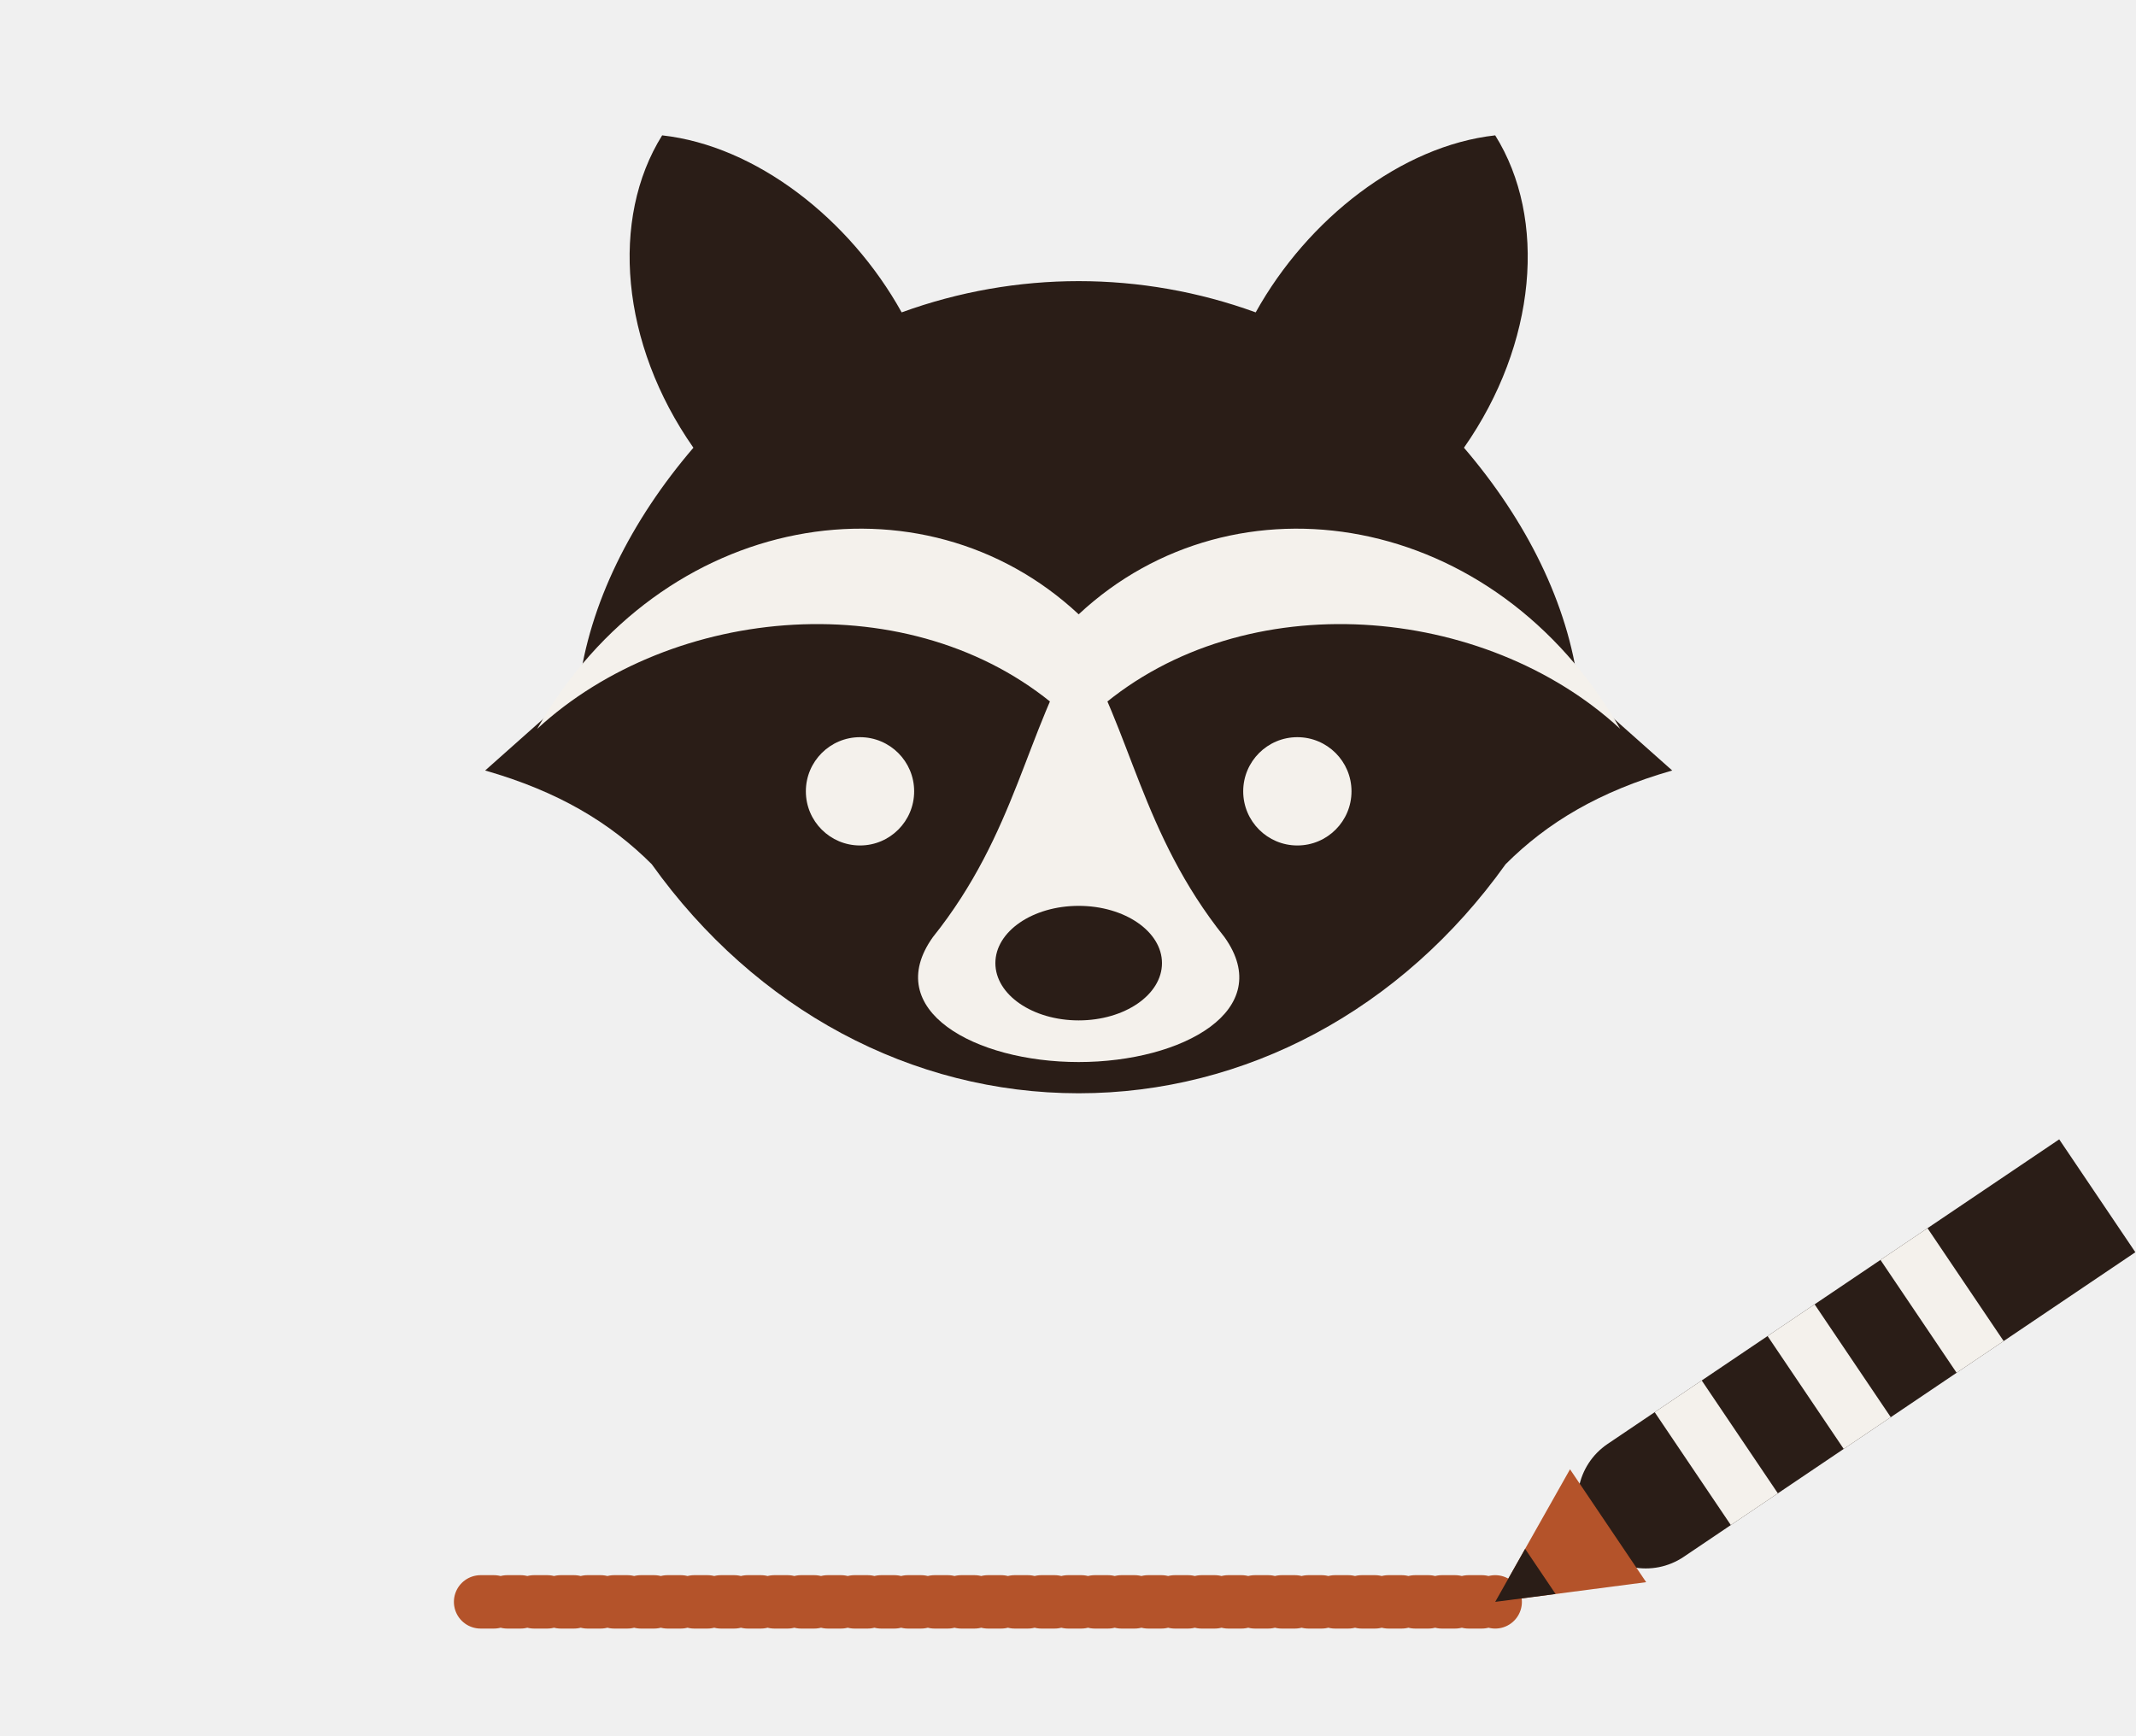
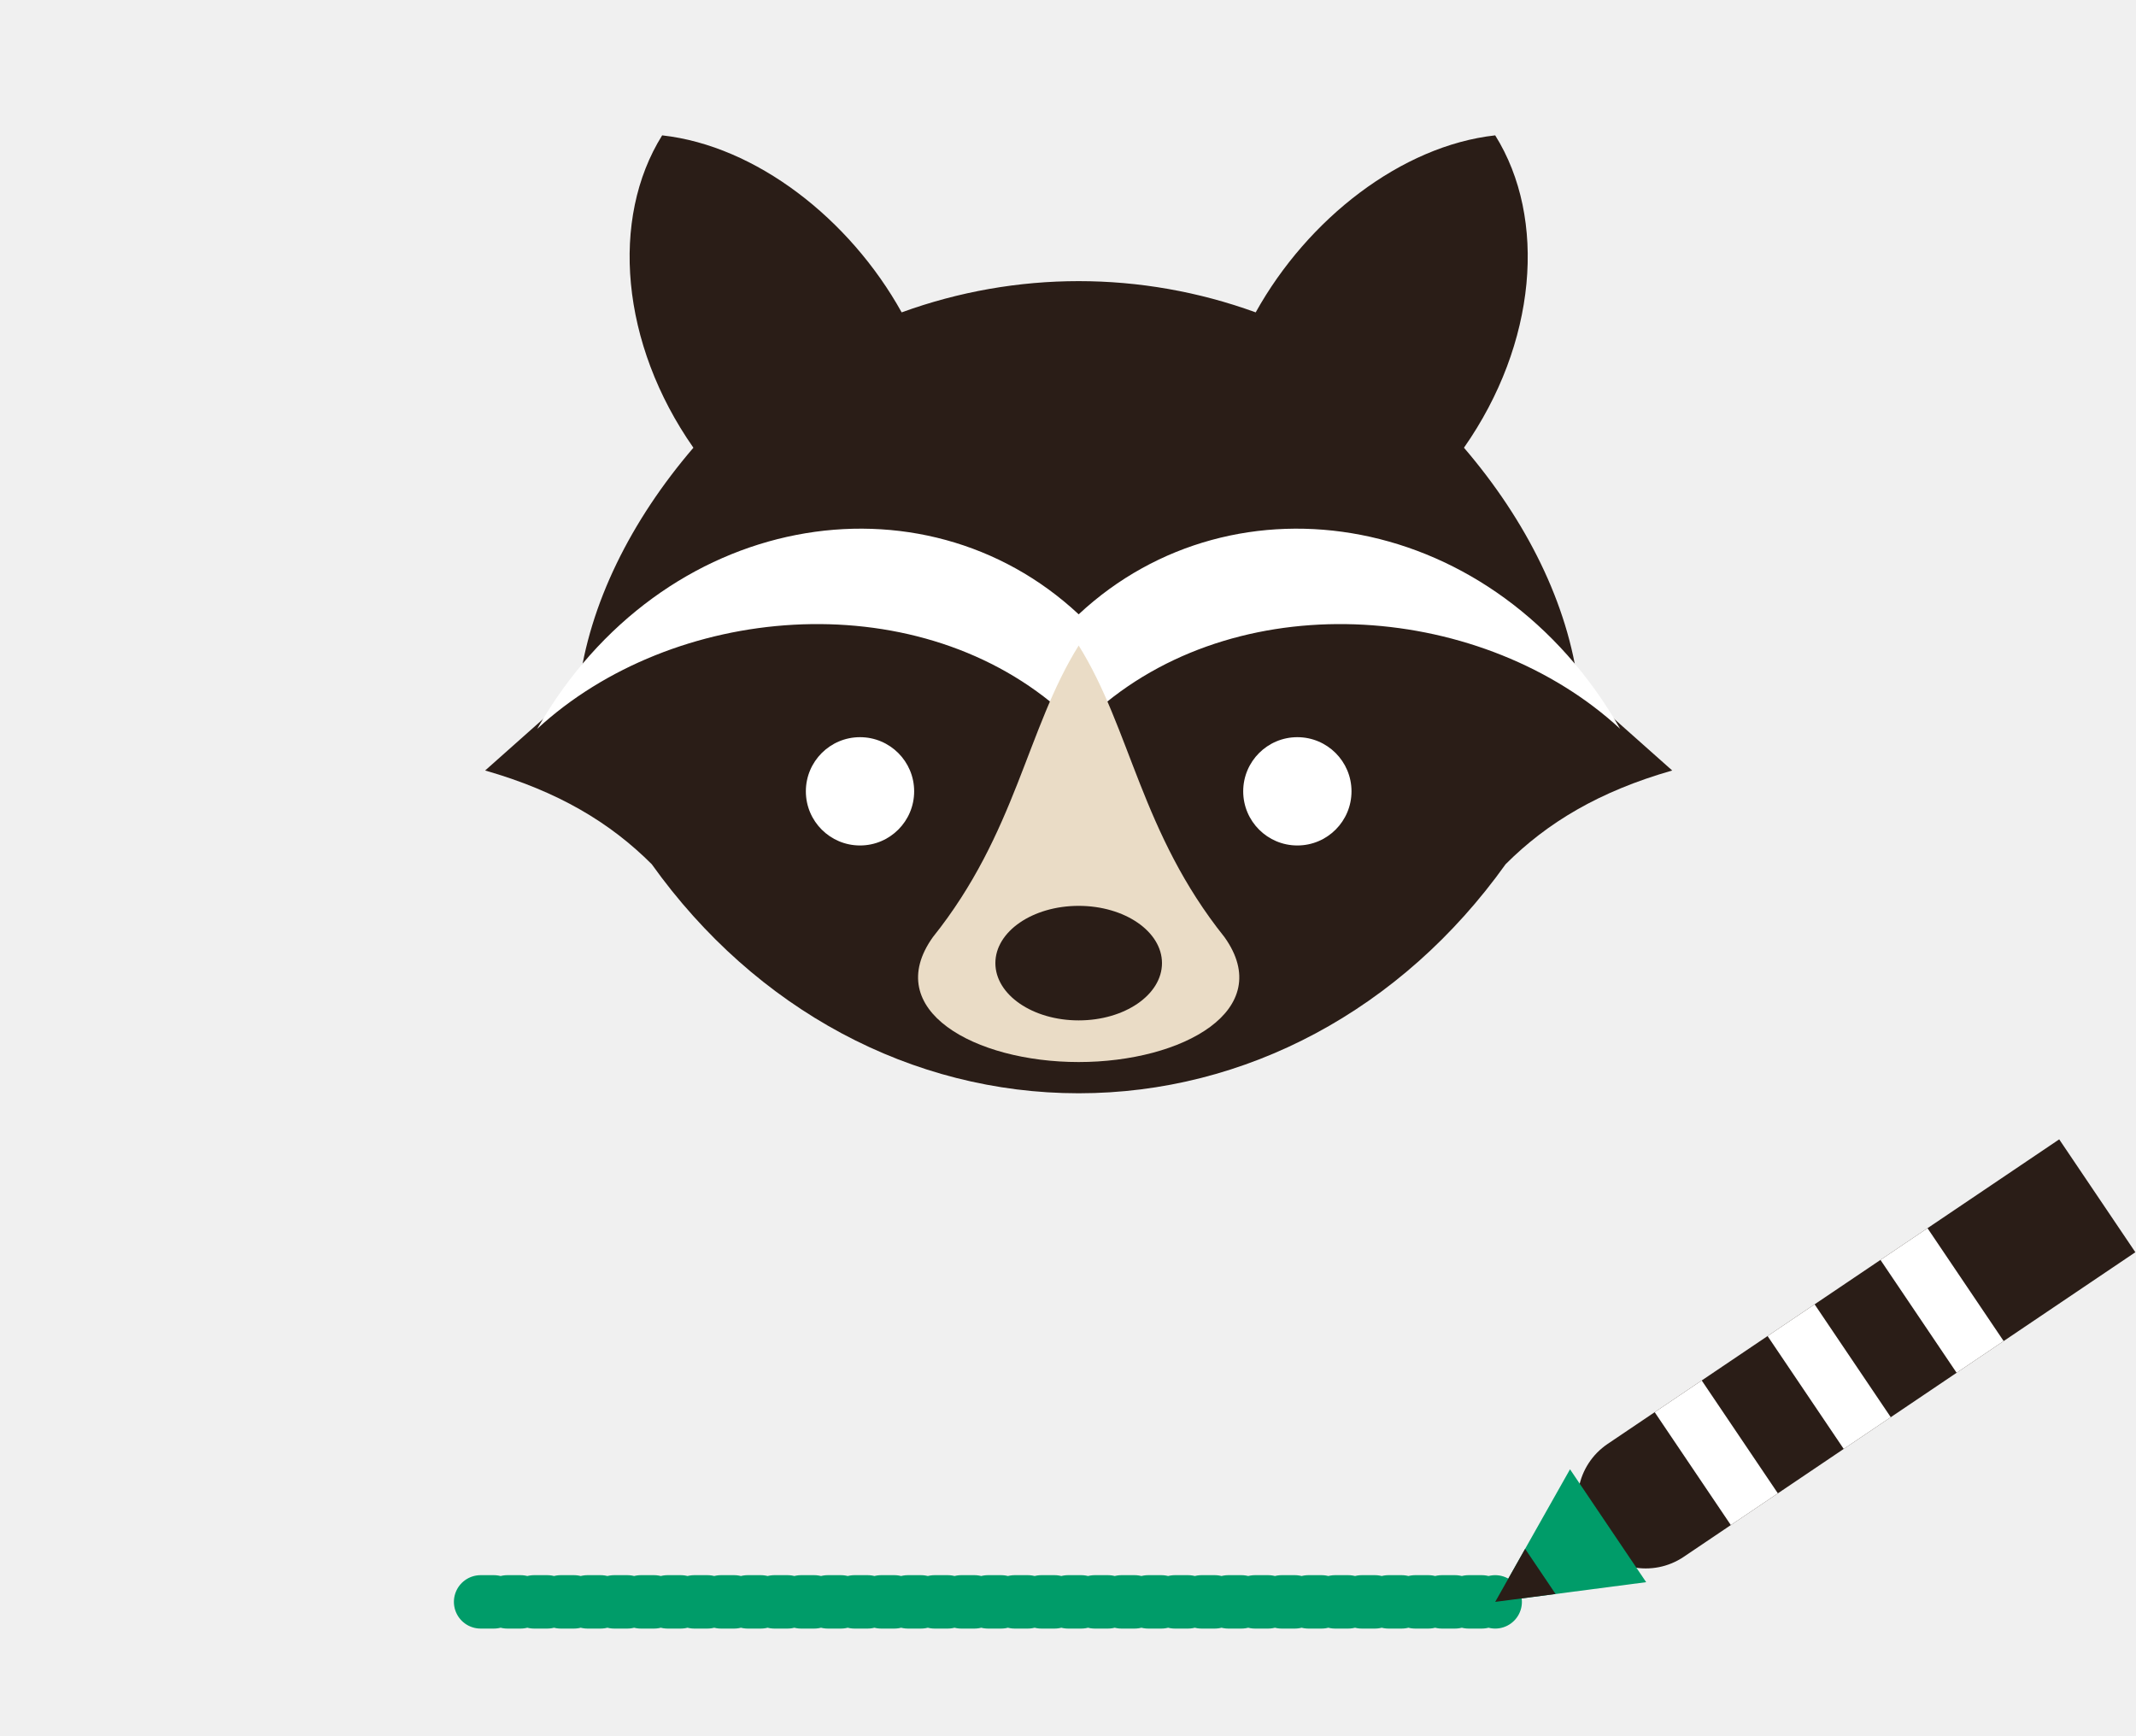
<svg xmlns="http://www.w3.org/2000/svg" viewBox="0 0 160 130" role="img" aria-label="Marcel dessine">
  <style>.head,.eyes,.loupe,.crayon{transform-box:fill-box;transform-origin:center}
.crayon{animation:tracer 3s ease-in-out infinite}
.trait{stroke-dasharray:1;animation:trait 3s ease-in-out infinite}
.eyes{animation:regard 3s ease-in-out infinite}
@keyframes tracer{0%{transform:translateX(-76px)}70%,88%{transform:none}100%{transform:translateX(-76px)}}
@keyframes trait{0%{stroke-dashoffset:1;opacity:1}70%,85%{stroke-dashoffset:0;opacity:1}95%,100%{stroke-dashoffset:0;opacity:0}}
@keyframes regard{0%,100%{transform:translate(-2.5px,2px)}70%,88%{transform:translate(2.5px,2px)}}@media (prefers-reduced-motion:reduce){*{animation:none!important}}</style>
  <g transform="translate(34 0) scale(.78)">
    <g class="head">
      <path fill="#2A1D17" d="M23 43c-7-10-8-22-3-30 9 1 18 8 23 17 11-4 23-4 34 0 5-9 14-16 23-17 5 8 4 20-3 30 6 7 10 15 11 23l9 8c-7 2-12 5-16 9-10 14-25 22-41 22s-31-8-41-22c-4-4-9-7-16-9l9-8c1-8 5-16 11-23z" />
-       <path fill="#F4F1EC" d="M8 70C20 49 45 45 60 59 75 45 100 49 112 70 99 58 76 56 62 68H58C44 56 21 58 8 70z" />
-       <path fill="#F4F1EC" d="M60 62C55 70 54 80 46 90C41 97 50 102 60 102C70 102 79 97 74 90C66 80 65 70 60 62z" />
+       <path fill="#FFFFFF" d="M8 70C20 49 45 45 60 59 75 45 100 49 112 70 99 58 76 56 62 68H58C44 56 21 58 8 70z" />
+       <path fill="#EADCC6" d="M60 62C55 70 54 80 46 90C41 97 50 102 60 102C70 102 79 97 74 90C66 80 65 70 60 62z" />
      <ellipse fill="#2A1D17" cx="60" cy="92.5" rx="8" ry="5.5" />
      <g class="eyes">
-         <circle fill="#F4F1EC" cx="39" cy="76" r="5.2" />
-         <circle fill="#F4F1EC" cx="81" cy="76" r="5.2" />
+         <circle fill="#FFFFFF" cx="39" cy="76" r="5.2" />
+         <circle fill="#FFFFFF" cx="81" cy="76" r="5.2" />
      </g>
    </g>
  </g>
-   <path class="trait" pathLength="1" d="M36 120H112" fill="none" stroke="#B4532A" stroke-width="4" stroke-linecap="round" />
+   <path class="trait" pathLength="1" d="M36 120H112" fill="none" stroke="#009C69" stroke-width="4" stroke-linecap="round" />
  <g class="crayon">
    <g transform="translate(112 120) rotate(56) scale(.85)">
      <path fill="#2A1D17" d="M-6 -12h12v48a6 6 0 0 1-12 0z" transform="translate(0 -52)" />
-       <rect x="-6" y="-26" width="12" height="5" fill="#F4F1EC" />
-       <rect x="-6" y="-38" width="12" height="5" fill="#F4F1EC" />
-       <rect x="-6" y="-50" width="12" height="5" fill="#F4F1EC" />
-       <path fill="#B4532A" d="M-6 -12h12L0 0z" />
+       <rect x="-6" y="-26" width="12" height="5" fill="#FFFFFF" />
+       <rect x="-6" y="-38" width="12" height="5" fill="#FFFFFF" />
+       <rect x="-6" y="-50" width="12" height="5" fill="#FFFFFF" />
+       <path fill="#009C69" d="M-6 -12h12L0 0z" />
      <path fill="#2A1D17" d="M-2.4 -4.8h4.8L0 0z" />
    </g>
  </g>
</svg>
